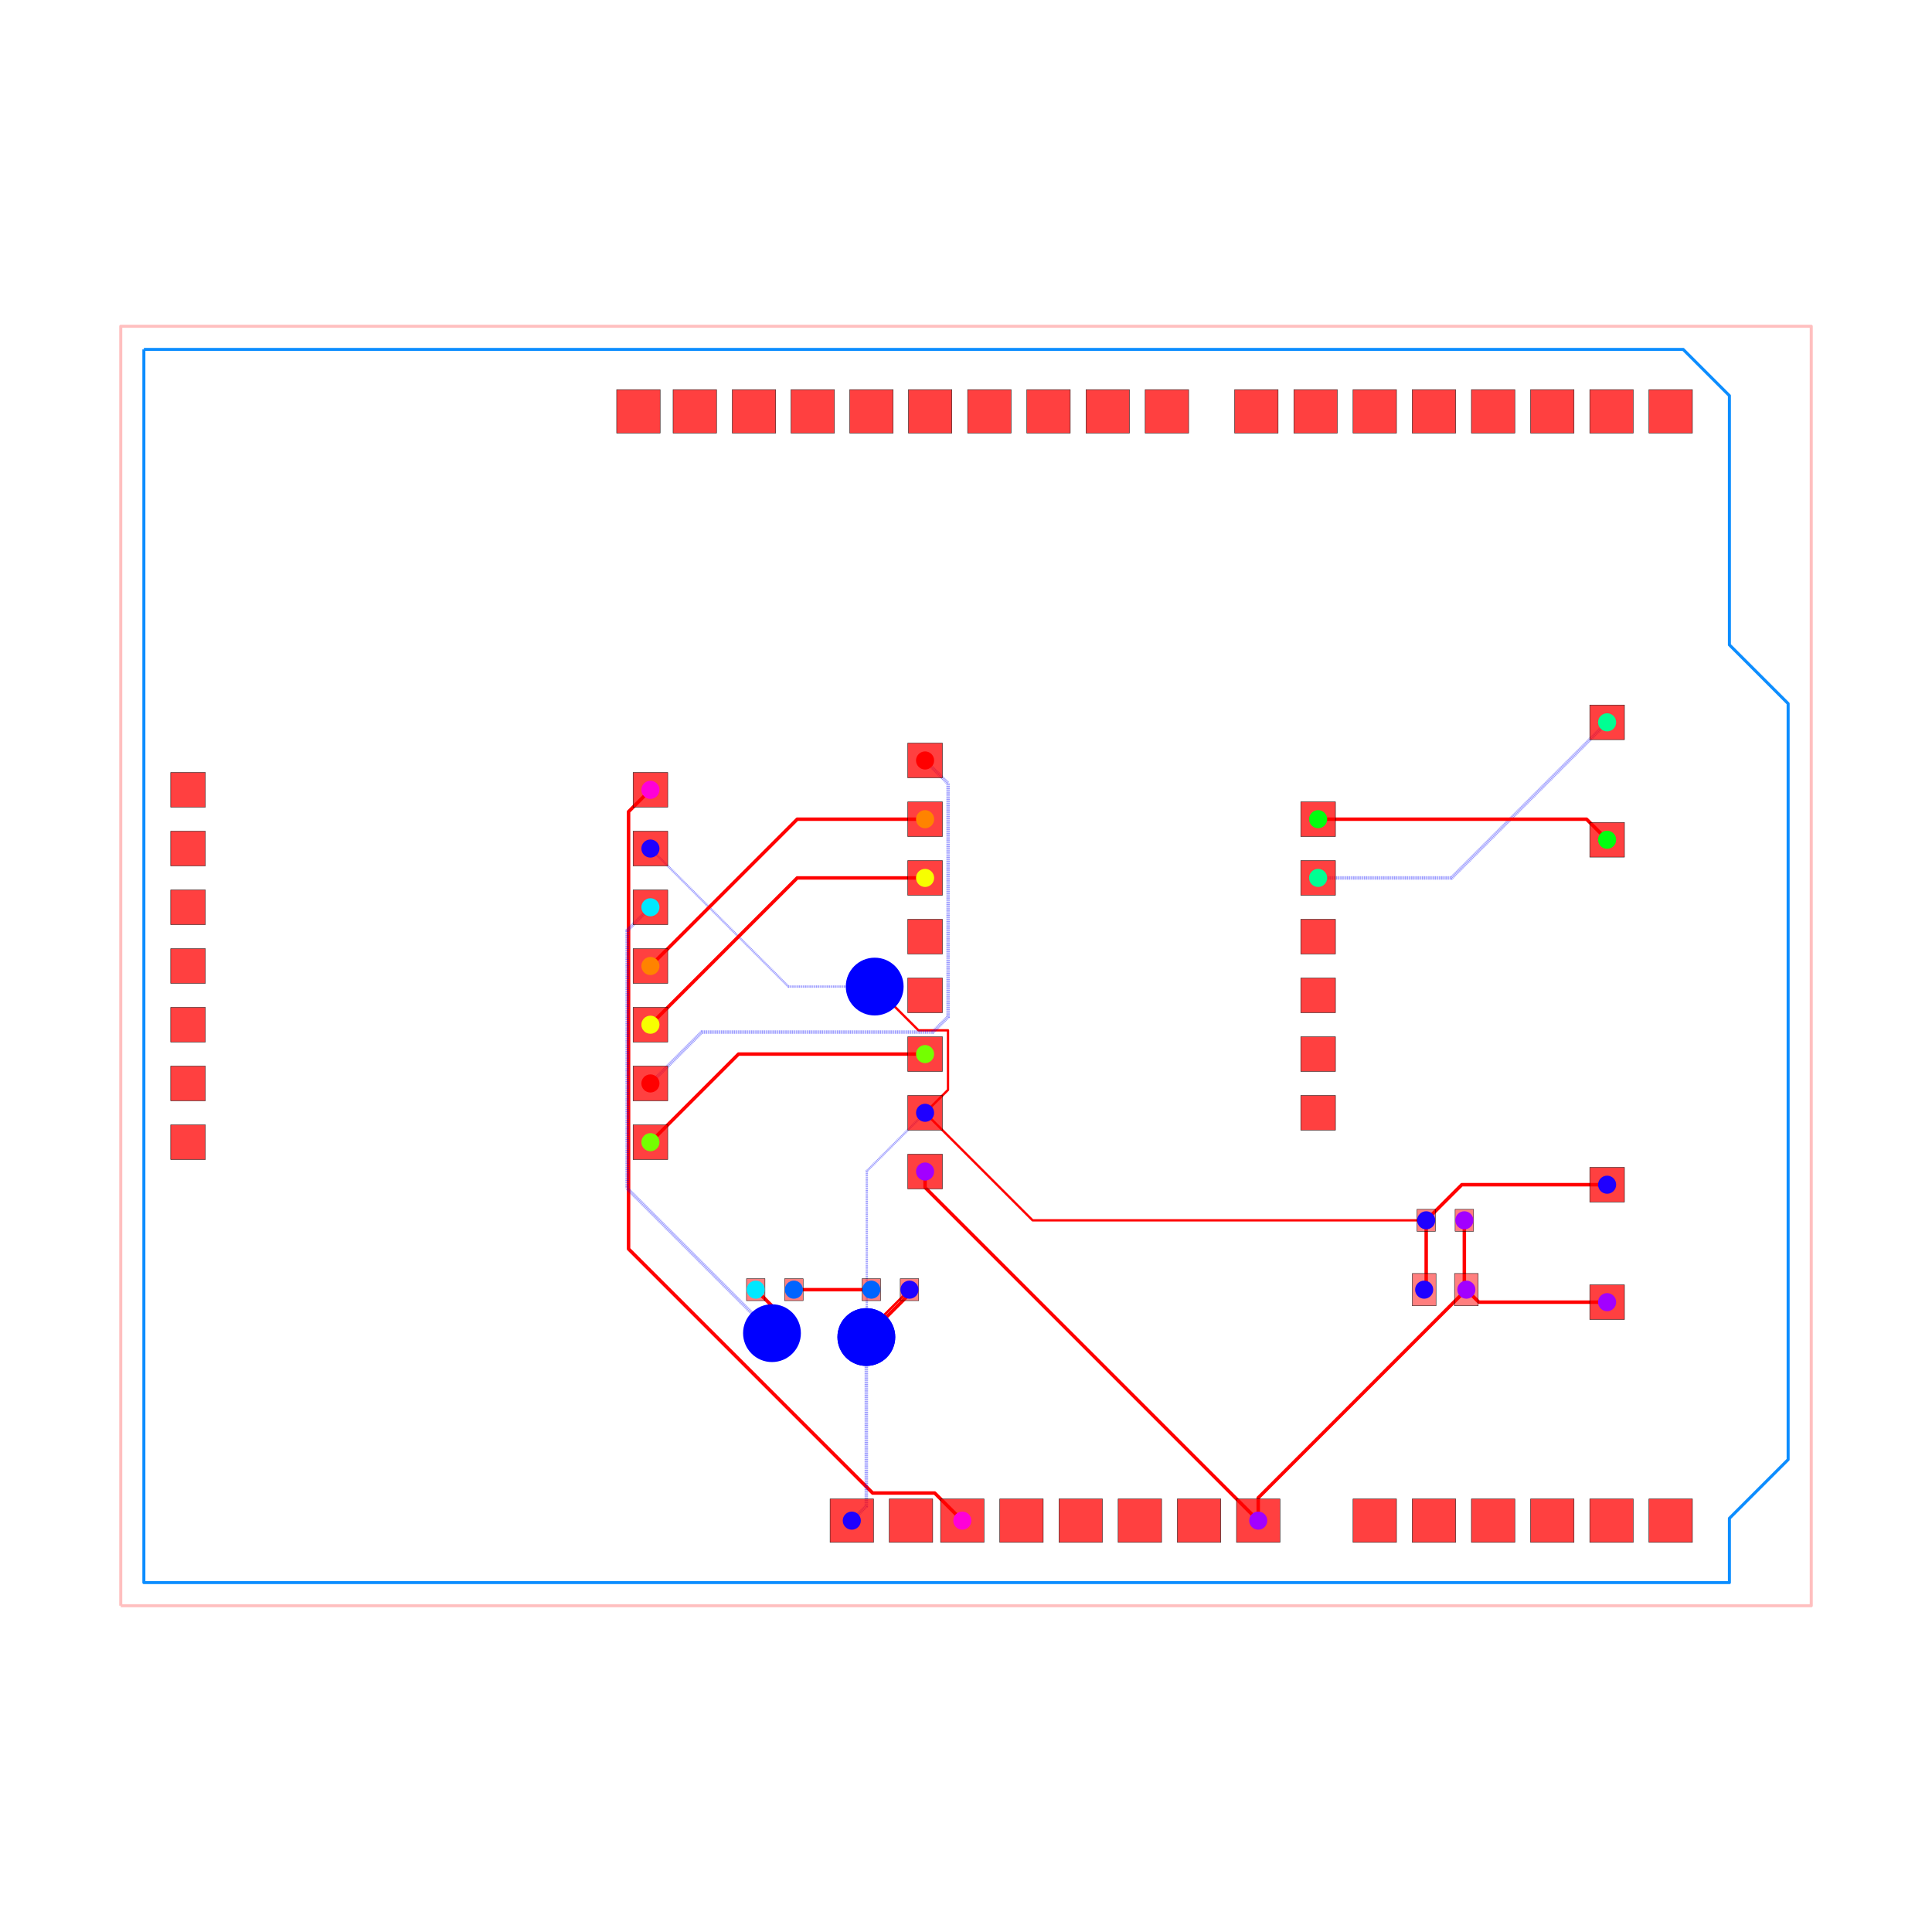
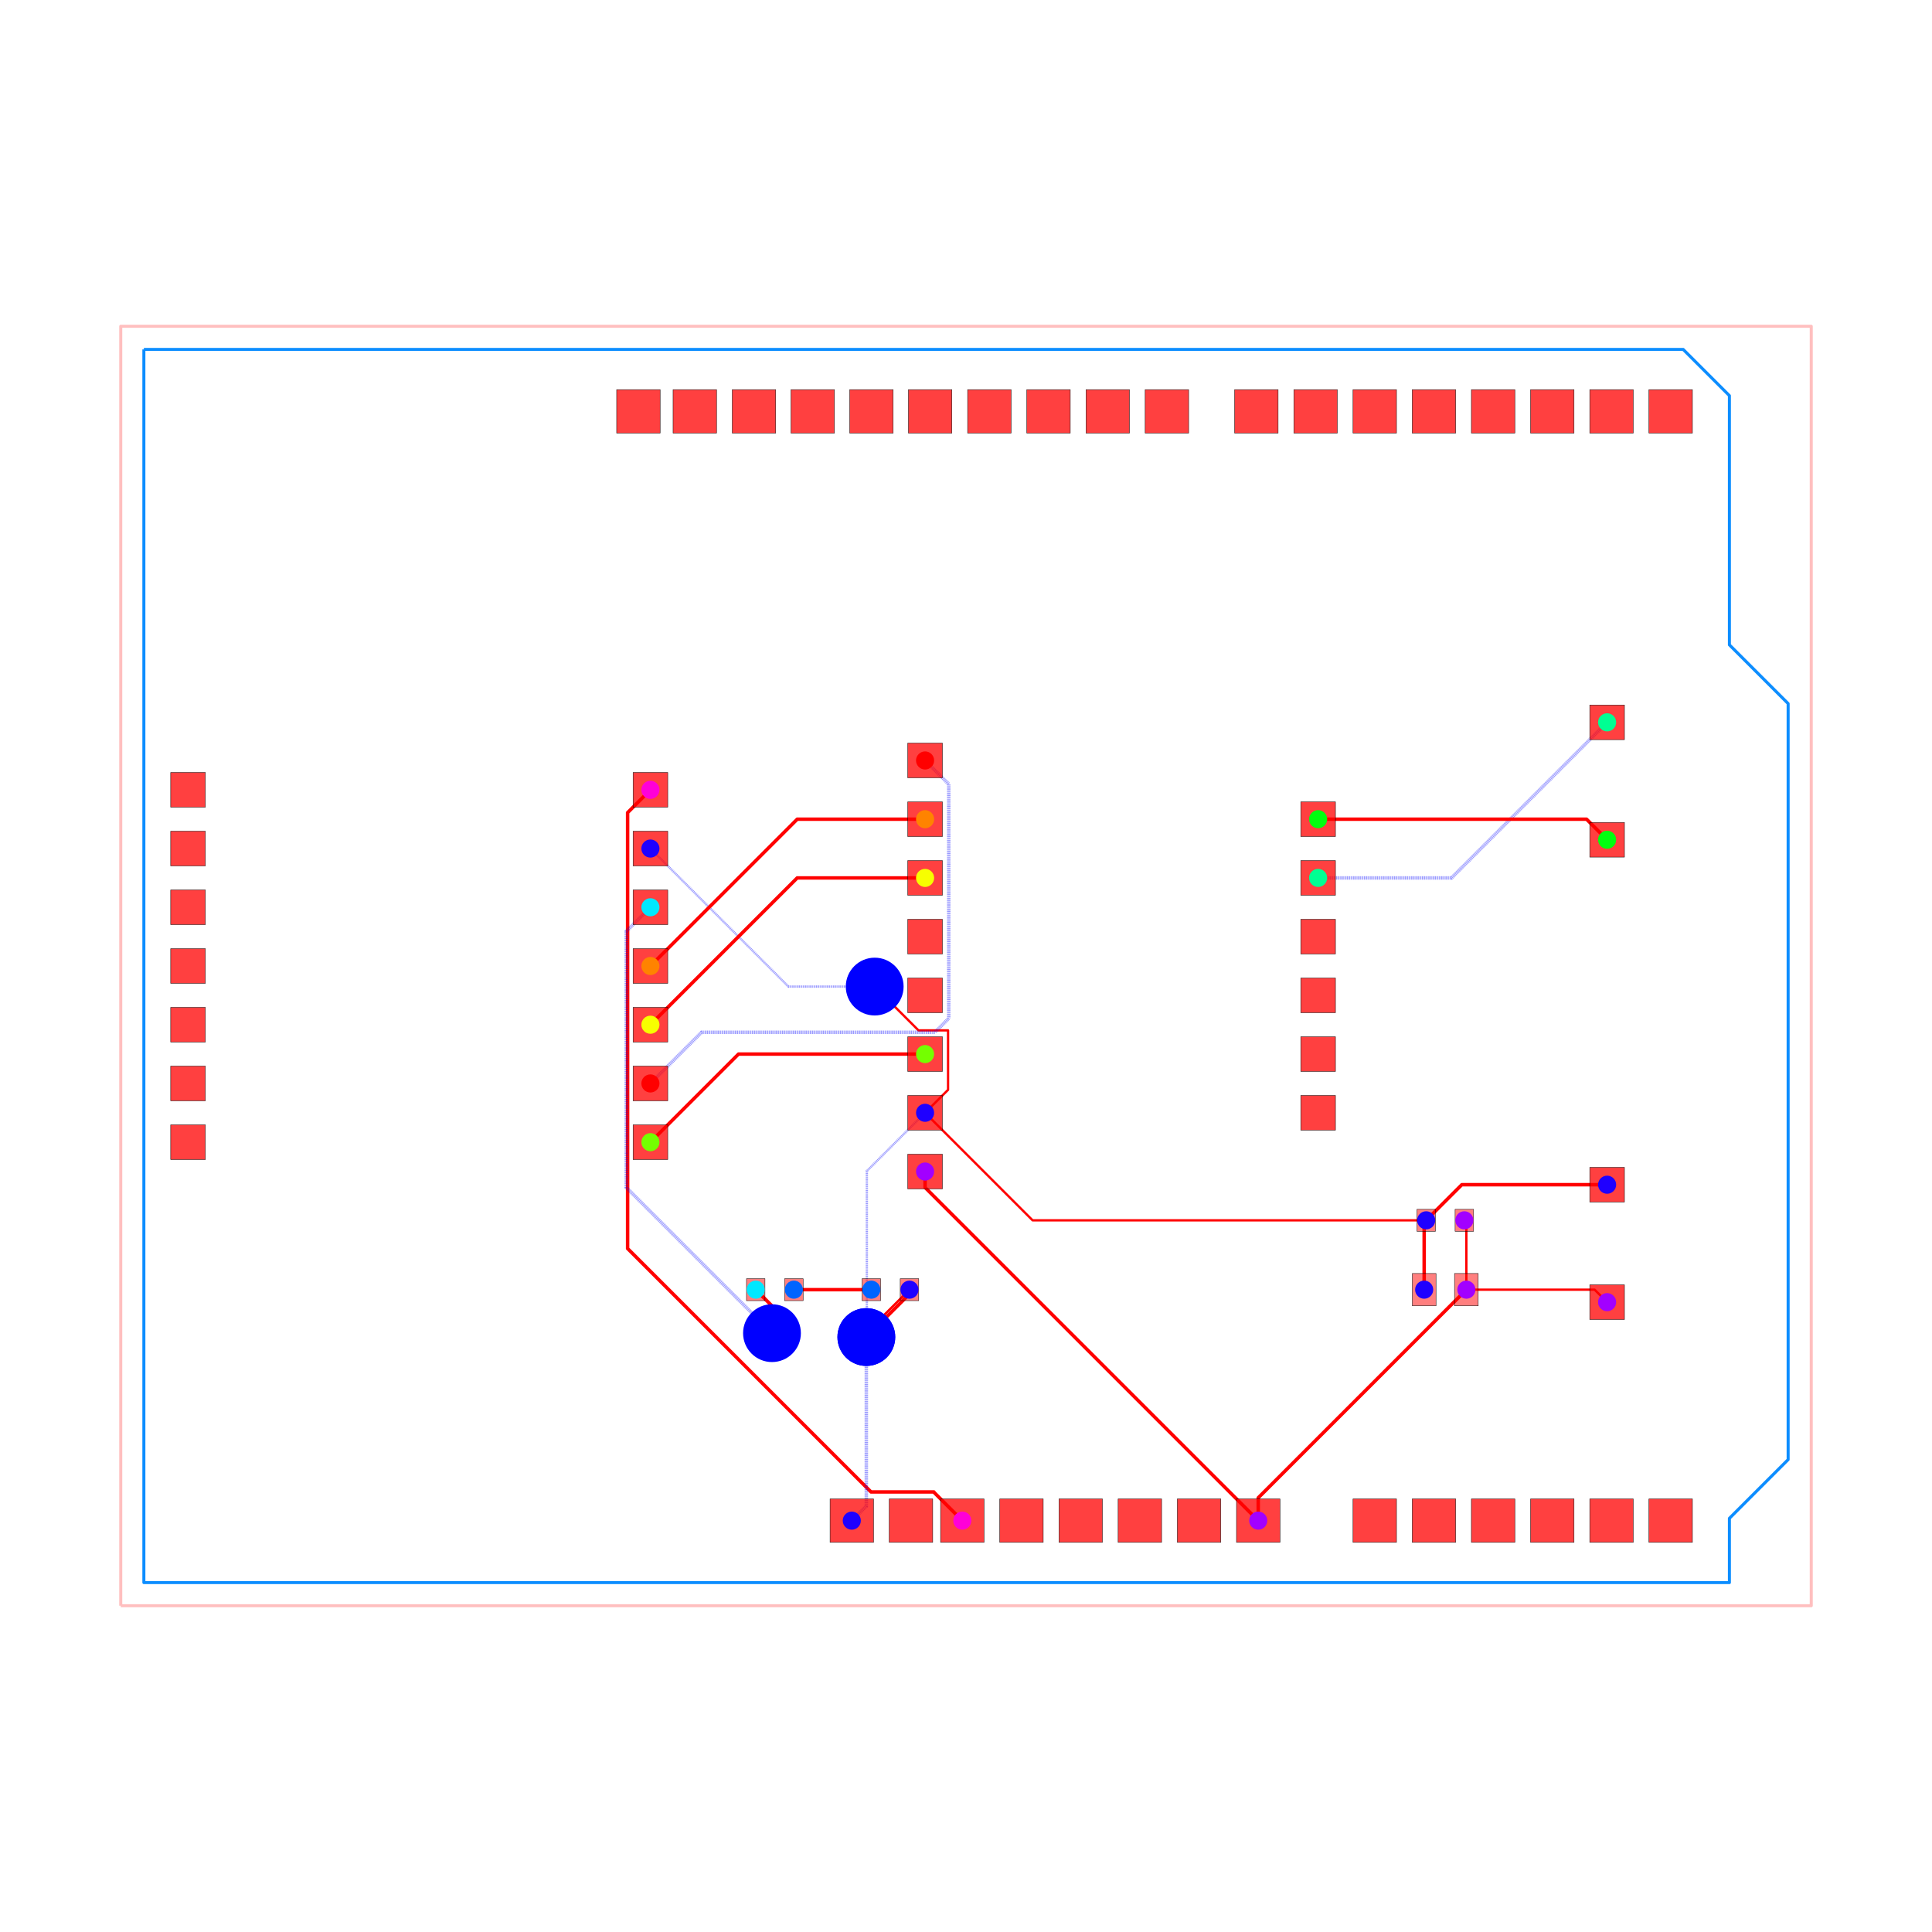
<svg xmlns="http://www.w3.org/2000/svg" width="640" height="640" viewBox="0 0 640 640">
  <rect width="100%" height="100%" fill="white" />
  <g>
    <polyline data-points="-35.29,-27.67 37.83,-27.67 37.83,27.67 -35.29,27.67 -35.29,-27.67" data-type="line" data-label="" points="40,531.915 600,531.915 600,108.085 40,108.085 40,531.915" fill="none" stroke="rgba(255,0,0,0.25)" stroke-linejoin="round" stroke-width="1px" />
  </g>
  <g>
    <polyline data-points="-34.29,26.67 32.29,26.67 34.29,24.67 34.29,13.89 36.83,11.35 36.83,-21.35 34.29,-23.89 34.29,-26.67 -34.29,-26.67 -34.29,26.67" data-type="line" data-label="" points="47.659,115.744 557.571,115.744 572.888,131.061 572.888,213.621 592.341,233.074 592.341,483.512 572.888,502.965 572.888,524.256 47.659,524.256 47.659,115.744" fill="none" stroke="rgba(0, 136, 255, 0.95)" stroke-linejoin="round" stroke-width="1px" />
  </g>
  <g>
-     <polyline data-points="-12.379999999999999,7.62 -13.325410614868979,6.6745893851310205 -13.325410614868979,-12.23829895806135 -2.76775778115708,-22.79595179177325 -0.11191092077444686,-22.79595179177325 -0.08404820822674997,-22.79595179177325 1.11,-23.99" data-type="line" data-label="" points="215.46,261.641 208.219,268.882 208.219,413.729 289.076,494.586 309.416,494.586 309.63,494.586 318.775,503.731" fill="none" stroke="red" stroke-linejoin="round" stroke-width="1.149" />
-   </g>
-   <g>
-     <polyline data-points="22.825,-11 22.825,-13.911999999999999 22.9125,-14" data-type="line" data-label="" points="485.082,404.245 485.082,426.547 485.752,427.221" fill="none" stroke="red" stroke-linejoin="round" stroke-width="1.149" />
-   </g>
-   <g>
-     <polyline data-points="29,-14.54 23.453,-14.54 22.9125,-14" data-type="line" data-label="" points="532.374,431.357 489.892,431.357 485.752,427.221" fill="none" stroke="red" stroke-linejoin="round" stroke-width="1.149" />
-   </g>
-   <g>
-     <polyline data-points="13.91,-23.99 13.91,-23.003 22.9125,-14" data-type="line" data-label="" points="416.805,503.731 416.805,496.172 485.752,427.221" fill="none" stroke="red" stroke-linejoin="round" stroke-width="1.149" />
+     <polyline data-points="-12.379999999999999,7.62 -13.366577640249265,6.6334223597507345 -13.366577640249265,-12.22124685346671 -2.8385511391680787,-22.749273354547896 -0.1180891413793822,-22.749273354547896 -0.1180891413793822,-22.761910858620617 1.11,-23.99" data-type="line" data-label="" points="215.46,261.641 207.904,269.197 207.904,413.598 288.534,494.229 309.369,494.229 309.369,494.325 318.775,503.731" fill="none" stroke="red" stroke-linejoin="round" stroke-width="1.149" />
+   </g>
+   <g>
+     <polyline data-points="22.9125,-14 22.9125,-11.087500000000002 22.825,-11" data-type="line" data-label="" points="485.752,427.221 485.752,404.915 485.082,404.245" fill="none" stroke="red" stroke-linejoin="round" stroke-width="0.766" />
+   </g>
+   <g>
+     <polyline data-points="22.9125,-14 28.46,-14 29,-14.54" data-type="line" data-label="" points="485.752,427.221 528.239,427.221 532.374,431.357" fill="none" stroke="red" stroke-linejoin="round" stroke-width="0.766" />
+   </g>
+   <g>
+     <polyline data-points="13.91,-23.99 13.91,-23.0025 22.9125,-14" data-type="line" data-label="" points="416.805,503.731 416.805,496.168 485.752,427.221" fill="none" stroke="red" stroke-linejoin="round" stroke-width="1.149" />
  </g>
  <g>
    <polyline data-points="-0.5000000000000006,-8.89 -0.5000000000000006,-9.579999999999998 13.91,-23.99" data-type="line" data-label="" points="306.444,388.085 306.444,393.37 416.805,503.731" fill="none" stroke="red" stroke-linejoin="round" stroke-width="1.149" />
  </g>
  <g>
-     <polyline data-points="21.175,-11 21.175,-13.913 21.0875,-14" data-type="line" data-label="" points="472.445,404.245 472.445,426.555 471.775,427.221" fill="none" stroke="red" stroke-linejoin="round" stroke-width="1.149" />
-   </g>
-   <g>
-     <polyline data-points="-0.5000000000000004,-6.3500000000000005 -3.020205006382661,-8.870205006382662 -3.020205006382661,-16.02820500638266 -3.041,-16.049" data-type="line" data-label="" points="306.444,368.632 287.143,387.934 287.143,442.754 286.984,442.914" fill="none" stroke="rgba(0,0,255,0.5)" stroke-linejoin="round" stroke-width="0.766" stroke-dasharray="0.2 0.2" />
+     <polyline data-points="21.0875,-14 21.0875,-11.087500000000002 21.175,-11" data-type="line" data-label="" points="471.775,427.221 471.775,404.915 472.445,404.245" fill="none" stroke="red" stroke-linejoin="round" stroke-width="1.149" />
+   </g>
+   <g>
+     <polyline data-points="-0.5000000000000004,-6.3500000000000005 -3.0183356955102276,-8.868335695510227 -3.0183356955102276,-16.026335695510227 -3.041,-16.049" data-type="line" data-label="" points="306.444,368.632 287.157,387.919 287.157,442.74 286.984,442.914" fill="none" stroke="rgba(0,0,255,0.5)" stroke-linejoin="round" stroke-width="0.766" stroke-dasharray="0.2 0.2" />
  </g>
  <g>
    <polyline data-points="-3.041,-16.049 -3.041,-15.866 -1.175,-14" data-type="line" data-label="" points="286.984,442.914 286.984,441.512 301.275,427.221" fill="none" stroke="red" stroke-linejoin="round" stroke-width="0.766" />
  </g>
  <g>
    <polyline data-points="29,-9.46 22.715,-9.46 21.175,-11" data-type="line" data-label="" points="532.374,392.451 484.24,392.451 472.445,404.245" fill="none" stroke="red" stroke-linejoin="round" stroke-width="1.149" />
  </g>
  <g>
-     <polyline data-points="-1.175,-14 -1.175,-14.185247395684726 -2.9803794759932387,-15.990626871677964 -2.9826268716779647,-15.990626871677964 -3.041,-16.049" data-type="line" data-label="" points="301.275,427.221 301.275,428.64 287.448,442.467 287.431,442.467 286.984,442.914" fill="none" stroke="red" stroke-linejoin="round" stroke-width="1.149" />
+     <polyline data-points="-1.175,-14 -1.175,-14.184637972685858 -2.980475527349192,-15.990113500035049 -2.9821135000350494,-15.990113500035049 -3.041,-16.049" data-type="line" data-label="" points="301.275,427.221 301.275,428.635 287.447,442.463 287.435,442.463 286.984,442.914" fill="none" stroke="red" stroke-linejoin="round" stroke-width="1.149" />
  </g>
  <g>
    <polyline data-points="-3.041,-16.049 -3.041,-23.360999999999997 -3.67,-23.99" data-type="line" data-label="" points="286.984,442.914 286.984,498.914 282.166,503.731" fill="none" stroke="rgba(0,0,255,0.5)" stroke-linejoin="round" stroke-width="1.149" stroke-dasharray="0.2 0.2" />
  </g>
  <g>
-     <polyline data-points="-0.5000000000000004,-6.3500000000000005 0.49138433624036537,-5.358615663759634 0.49138433624036537,-2.781384336240365 -0.7876156637596348,-2.781384336240365 -2.6146941042605105,-0.9543058957394892 -2.679,-0.89" data-type="line" data-label="" points="306.444,368.632 314.037,361.04 314.037,341.302 304.241,341.302 290.249,327.309 289.756,326.816" fill="none" stroke="red" stroke-linejoin="round" stroke-width="0.766" />
-   </g>
-   <g>
-     <polyline data-points="-2.679,-0.89 -6.410000000000001,-0.89 -12.379999999999999,5.079999999999999" data-type="line" data-label="" points="289.756,326.816 261.182,326.816 215.46,281.094" fill="none" stroke="rgba(0,0,255,0.5)" stroke-linejoin="round" stroke-width="0.766" stroke-dasharray="0.2 0.2" />
+     <polyline data-points="-0.5000000000000004,-6.3500000000000005 0.4940263072237907,-5.355973692776209 0.4940263072237907,-2.7840263072237903 -0.7858955262312002,-2.7840263072237903 -2.604205080854129,-0.9657167526008614 -2.604205080854129,-0.9647949191458708 -2.679,-0.89" data-type="line" data-label="" points="306.444,368.632 314.057,361.019 314.057,341.322 304.255,341.322 290.329,327.396 290.329,327.389 289.756,326.816" fill="none" stroke="red" stroke-linejoin="round" stroke-width="0.766" />
+   </g>
+   <g>
+     <polyline data-points="-2.679,-0.89 -6.41,-0.89 -12.379999999999999,5.079999999999999" data-type="line" data-label="" points="289.756,326.816 261.182,326.816 215.46,281.094" fill="none" stroke="rgba(0,0,255,0.5)" stroke-linejoin="round" stroke-width="0.766" stroke-dasharray="0.2 0.2" />
  </g>
  <g>
    <polyline data-points="-0.5000000000000004,-6.3500000000000005 4.149999999999999,-11 21.175,-11" data-type="line" data-label="" points="306.444,368.632 342.057,404.245 472.445,404.245" fill="none" stroke="red" stroke-linejoin="round" stroke-width="0.766" />
  </g>
  <g>
    <polyline data-points="-2.825,-14 -6.175,-14" data-type="line" data-label="" points="288.638,427.221 262.981,427.221" fill="none" stroke="red" stroke-linejoin="round" stroke-width="1.149" />
  </g>
  <g>
-     <polyline data-points="-12.379999999999999,2.54 -13.387400022025153,1.5325999779748463 -13.387400022025153,-9.542436850887782 -13.387400022025153,-9.618535536484378 -7.175755863142692,-15.830179695366839 -7.172820304633161,-15.830179695366839 -7.122,-15.881" data-type="line" data-label="" points="215.46,300.547 207.744,308.262 207.744,393.082 207.744,393.665 255.317,441.238 255.339,441.238 255.729,441.627" fill="none" stroke="rgba(0,0,255,0.5)" stroke-linejoin="round" stroke-width="1.149" stroke-dasharray="0.2 0.2" />
+     <polyline data-points="-12.379999999999999,2.54 -13.426236538384712,1.4937634616152868 -13.426236538384712,-9.526349340334118 -13.426236538384712,-9.576763461615286 -7.175385505150106,-15.827614494849893 -7.122,-15.881" data-type="line" data-label="" points="215.46,300.547 207.447,308.56 207.447,392.959 207.447,393.345 255.32,441.218 255.729,441.627" fill="none" stroke="rgba(0,0,255,0.5)" stroke-linejoin="round" stroke-width="1.149" stroke-dasharray="0.2 0.2" />
  </g>
  <g>
    <polyline data-points="-7.122,-15.881 -7.122,-14.703 -7.825,-14" data-type="line" data-label="" points="255.729,441.627 255.729,432.605 250.345,427.221" fill="none" stroke="red" stroke-linejoin="round" stroke-width="1.149" />
  </g>
  <g>
    <polyline data-points="16.5,3.8100000000000005 22.270000000000003,3.8100000000000005 29,10.54" data-type="line" data-label="" points="436.641,290.821 480.832,290.821 532.374,239.278" fill="none" stroke="rgba(0,0,255,0.5)" stroke-linejoin="round" stroke-width="1.149" stroke-dasharray="0.2 0.2" />
  </g>
  <g>
    <polyline data-points="16.5,6.35 28.11,6.35 29,5.46" data-type="line" data-label="" points="436.641,271.368 525.558,271.368 532.374,278.184" fill="none" stroke="red" stroke-linejoin="round" stroke-width="1.149" />
  </g>
  <g>
    <polyline data-points="-0.5000000000000002,-3.8100000000000005 -8.57,-3.8100000000000005 -12.379999999999999,-7.62" data-type="line" data-label="" points="306.444,349.179 244.639,349.179 215.46,378.359" fill="none" stroke="red" stroke-linejoin="round" stroke-width="1.149" />
  </g>
  <g>
-     <polyline data-points="-0.4999999999999998,3.8099999999999987 -6.030000000000002,3.8099999999999987 -12.379999999999999,-2.54" data-type="line" data-label="" points="306.444,290.821 264.092,290.821 215.46,339.453" fill="none" stroke="red" stroke-linejoin="round" stroke-width="1.149" />
-   </g>
-   <g>
-     <polyline data-points="-0.4999999999999996,6.35 -6.030000000000001,6.35 -12.379999999999999,0" data-type="line" data-label="" points="306.444,271.368 264.092,271.368 215.46,320" fill="none" stroke="red" stroke-linejoin="round" stroke-width="1.149" />
-   </g>
-   <g>
-     <polyline data-points="-0.49999999999999944,8.89 0.49592084396177016,7.894079156038231 0.49592084396177016,-2.197377028542979 -0.16486863844116506,-2.8581665109459142 -2.923338635279223,-2.8581665109459142 -10.158166510945914,-2.8581665109459142 -12.379999999999999,-5.08" data-type="line" data-label="" points="306.444,251.915 314.072,259.542 314.072,336.829 309.011,341.89 287.885,341.89 232.476,341.89 215.46,358.906" fill="none" stroke="rgba(0,0,255,0.5)" stroke-linejoin="round" stroke-width="1.149" stroke-dasharray="0.2 0.2" />
+     <polyline data-points="-0.4999999999999998,3.8099999999999987 -6.03,3.8099999999999987 -12.379999999999999,-2.54" data-type="line" data-label="" points="306.444,290.821 264.092,290.821 215.46,339.453" fill="none" stroke="red" stroke-linejoin="round" stroke-width="1.149" />
+   </g>
+   <g>
+     <polyline data-points="-0.4999999999999996,6.35 -6.029999999999999,6.35 -12.379999999999999,0" data-type="line" data-label="" points="306.444,271.368 264.092,271.368 215.46,320" fill="none" stroke="red" stroke-linejoin="round" stroke-width="1.149" />
+   </g>
+   <g>
+     <polyline data-points="-0.49999999999999944,8.89 0.5240075413560693,7.865992458643932 0.5240075413560693,-2.2659924586439306 -0.07662259365181356,-2.8666225936518135 -9.976403439569001,-2.8666225936518135 -10.166622593651812,-2.8666225936518135 -12.379999999999999,-5.08" data-type="line" data-label="" points="306.444,251.915 314.287,259.757 314.287,337.354 309.687,341.954 233.868,341.954 232.411,341.954 215.46,358.906" fill="none" stroke="rgba(0,0,255,0.5)" stroke-linejoin="round" stroke-width="1.149" stroke-dasharray="0.2 0.2" />
  </g>
  <g>
    <rect data-type="rect" data-label="top source_net_1" data-x="22.9125" data-y="-14" x="481.827" y="421.86" width="7.85" height="10.722" fill="rgba(255,0,0,0.5)" stroke="black" stroke-width="0.131" />
  </g>
  <g>
    <rect data-type="rect" data-label="top source_net_0" data-x="21.0875" data-y="-14" x="467.85" y="421.86" width="7.85" height="10.722" fill="rgba(255,0,0,0.5)" stroke="black" stroke-width="0.131" />
  </g>
  <g>
    <rect data-type="rect" data-label="top source_net_1" data-x="22.825" data-y="-11" x="482.019" y="400.607" width="6.127" height="7.276" fill="rgba(255,0,0,0.5)" stroke="black" stroke-width="0.131" />
  </g>
  <g>
    <rect data-type="rect" data-label="top source_net_0" data-x="21.175" data-y="-11" x="469.382" y="400.607" width="6.127" height="7.276" fill="rgba(255,0,0,0.5)" stroke="black" stroke-width="0.131" />
  </g>
  <g>
    <rect data-type="rect" data-label="top source_trace_20" data-x="-7.825" data-y="-14" x="247.281" y="423.583" width="6.127" height="7.276" fill="rgba(255,0,0,0.5)" stroke="black" stroke-width="0.131" />
  </g>
  <g>
    <rect data-type="rect" data-label="top source_trace_21" data-x="-6.175" data-y="-14" x="259.918" y="423.583" width="6.127" height="7.276" fill="rgba(255,0,0,0.5)" stroke="black" stroke-width="0.131" />
  </g>
  <g>
    <rect data-type="rect" data-label="top source_trace_21" data-x="-2.825" data-y="-14" x="285.574" y="423.583" width="6.127" height="7.276" fill="rgba(255,0,0,0.5)" stroke="black" stroke-width="0.131" />
  </g>
  <g>
    <rect data-type="rect" data-label="top source_net_0" data-x="-1.175" data-y="-14" x="298.211" y="423.583" width="6.127" height="7.276" fill="rgba(255,0,0,0.5)" stroke="black" stroke-width="0.131" />
  </g>
  <g>
    <rect data-type="rect" data-label="top bottom" data-x="31.75" data-y="-23.99" x="546.236" y="496.532" width="14.398" height="14.398" fill="rgba(255,0,0,0.75)" stroke="black" stroke-width="0.131" />
  </g>
  <g>
    <rect data-type="rect" data-label="top bottom" data-x="29.19" data-y="-23.99" x="526.63" y="496.532" width="14.398" height="14.398" fill="rgba(255,0,0,0.75)" stroke="black" stroke-width="0.131" />
  </g>
  <g>
    <rect data-type="rect" data-label="top bottom" data-x="26.63" data-y="-23.99" x="507.024" y="496.532" width="14.398" height="14.398" fill="rgba(255,0,0,0.75)" stroke="black" stroke-width="0.131" />
  </g>
  <g>
    <rect data-type="rect" data-label="top bottom" data-x="24.07" data-y="-23.99" x="487.418" y="496.532" width="14.398" height="14.398" fill="rgba(255,0,0,0.75)" stroke="black" stroke-width="0.131" />
  </g>
  <g>
    <rect data-type="rect" data-label="top bottom" data-x="21.51" data-y="-23.99" x="467.812" y="496.532" width="14.398" height="14.398" fill="rgba(255,0,0,0.75)" stroke="black" stroke-width="0.131" />
  </g>
  <g>
    <rect data-type="rect" data-label="top bottom" data-x="18.95" data-y="-23.99" x="448.206" y="496.532" width="14.398" height="14.398" fill="rgba(255,0,0,0.75)" stroke="black" stroke-width="0.131" />
  </g>
  <g>
    <rect data-type="rect" data-label="top source_net_1 bottom source_net_1" data-x="13.91" data-y="-23.99" x="409.606" y="496.532" width="14.398" height="14.398" fill="rgba(255,0,0,0.75)" stroke="black" stroke-width="0.131" />
  </g>
  <g>
    <rect data-type="rect" data-label="top bottom" data-x="11.35" data-y="-23.99" x="390" y="496.532" width="14.398" height="14.398" fill="rgba(255,0,0,0.75)" stroke="black" stroke-width="0.131" />
  </g>
  <g>
    <rect data-type="rect" data-label="top bottom" data-x="8.79" data-y="-23.99" x="370.394" y="496.532" width="14.398" height="14.398" fill="rgba(255,0,0,0.75)" stroke="black" stroke-width="0.131" />
  </g>
  <g>
    <rect data-type="rect" data-label="top bottom" data-x="6.23" data-y="-23.99" x="350.788" y="496.532" width="14.398" height="14.398" fill="rgba(255,0,0,0.75)" stroke="black" stroke-width="0.131" />
  </g>
  <g>
    <rect data-type="rect" data-label="top bottom" data-x="3.67" data-y="-23.99" x="331.182" y="496.532" width="14.398" height="14.398" fill="rgba(255,0,0,0.75)" stroke="black" stroke-width="0.131" />
  </g>
  <g>
    <rect data-type="rect" data-label="top source_net_2 bottom source_net_2" data-x="1.11" data-y="-23.99" x="311.575" y="496.532" width="14.398" height="14.398" fill="rgba(255,0,0,0.75)" stroke="black" stroke-width="0.131" />
  </g>
  <g>
    <rect data-type="rect" data-label="top bottom" data-x="-1.11" data-y="-23.99" x="294.573" y="496.532" width="14.398" height="14.398" fill="rgba(255,0,0,0.75)" stroke="black" stroke-width="0.131" />
  </g>
  <g>
    <rect data-type="rect" data-label="top source_net_0 bottom source_net_0" data-x="-3.67" data-y="-23.99" x="274.967" y="496.532" width="14.398" height="14.398" fill="rgba(255,0,0,0.75)" stroke="black" stroke-width="0.131" />
  </g>
  <g>
    <rect data-type="rect" data-label="top bottom" data-x="31.75" data-y="23.99" x="546.236" y="129.07" width="14.398" height="14.398" fill="rgba(255,0,0,0.75)" stroke="black" stroke-width="0.131" />
  </g>
  <g>
    <rect data-type="rect" data-label="top bottom" data-x="29.19" data-y="23.99" x="526.63" y="129.07" width="14.398" height="14.398" fill="rgba(255,0,0,0.75)" stroke="black" stroke-width="0.131" />
  </g>
  <g>
    <rect data-type="rect" data-label="top bottom" data-x="26.63" data-y="23.99" x="507.024" y="129.07" width="14.398" height="14.398" fill="rgba(255,0,0,0.75)" stroke="black" stroke-width="0.131" />
  </g>
  <g>
    <rect data-type="rect" data-label="top bottom" data-x="24.07" data-y="23.99" x="487.418" y="129.07" width="14.398" height="14.398" fill="rgba(255,0,0,0.75)" stroke="black" stroke-width="0.131" />
  </g>
  <g>
    <rect data-type="rect" data-label="top bottom" data-x="21.51" data-y="23.99" x="467.812" y="129.07" width="14.398" height="14.398" fill="rgba(255,0,0,0.75)" stroke="black" stroke-width="0.131" />
  </g>
  <g>
    <rect data-type="rect" data-label="top bottom" data-x="18.95" data-y="23.99" x="448.206" y="129.07" width="14.398" height="14.398" fill="rgba(255,0,0,0.75)" stroke="black" stroke-width="0.131" />
  </g>
  <g>
    <rect data-type="rect" data-label="top bottom" data-x="16.39" data-y="23.99" x="428.6" y="129.07" width="14.398" height="14.398" fill="rgba(255,0,0,0.75)" stroke="black" stroke-width="0.131" />
  </g>
  <g>
    <rect data-type="rect" data-label="top bottom" data-x="13.83" data-y="23.99" x="408.993" y="129.07" width="14.398" height="14.398" fill="rgba(255,0,0,0.75)" stroke="black" stroke-width="0.131" />
  </g>
  <g>
    <rect data-type="rect" data-label="top bottom" data-x="9.96" data-y="23.99" x="379.354" y="129.07" width="14.398" height="14.398" fill="rgba(255,0,0,0.75)" stroke="black" stroke-width="0.131" />
  </g>
  <g>
    <rect data-type="rect" data-label="top bottom" data-x="7.4" data-y="23.99" x="359.748" y="129.07" width="14.398" height="14.398" fill="rgba(255,0,0,0.75)" stroke="black" stroke-width="0.131" />
  </g>
  <g>
    <rect data-type="rect" data-label="top bottom" data-x="4.84" data-y="23.99" x="340.142" y="129.07" width="14.398" height="14.398" fill="rgba(255,0,0,0.75)" stroke="black" stroke-width="0.131" />
  </g>
  <g>
    <rect data-type="rect" data-label="top bottom" data-x="2.28" data-y="23.99" x="320.536" y="129.07" width="14.398" height="14.398" fill="rgba(255,0,0,0.75)" stroke="black" stroke-width="0.131" />
  </g>
  <g>
    <rect data-type="rect" data-label="top bottom" data-x="-0.28" data-y="23.99" x="300.93" y="129.07" width="14.398" height="14.398" fill="rgba(255,0,0,0.75)" stroke="black" stroke-width="0.131" />
  </g>
  <g>
    <rect data-type="rect" data-label="top bottom" data-x="-2.82" data-y="23.99" x="281.477" y="129.07" width="14.398" height="14.398" fill="rgba(255,0,0,0.75)" stroke="black" stroke-width="0.131" />
  </g>
  <g>
    <rect data-type="rect" data-label="top bottom" data-x="-5.36" data-y="23.99" x="262.024" y="129.07" width="14.398" height="14.398" fill="rgba(255,0,0,0.75)" stroke="black" stroke-width="0.131" />
  </g>
  <g>
    <rect data-type="rect" data-label="top bottom" data-x="-7.9" data-y="23.99" x="242.571" y="129.07" width="14.398" height="14.398" fill="rgba(255,0,0,0.75)" stroke="black" stroke-width="0.131" />
  </g>
  <g>
    <rect data-type="rect" data-label="top bottom" data-x="-10.46" data-y="23.99" x="222.965" y="129.07" width="14.398" height="14.398" fill="rgba(255,0,0,0.75)" stroke="black" stroke-width="0.131" />
  </g>
  <g>
    <rect data-type="rect" data-label="top bottom" data-x="-12.9" data-y="23.99" x="204.278" y="129.07" width="14.398" height="14.398" fill="rgba(255,0,0,0.75)" stroke="black" stroke-width="0.131" />
  </g>
  <g>
    <rect data-type="rect" data-label="top bottom" data-x="-32.379999999999995" data-y="-7.62" x="56.543" y="372.615" width="11.488" height="11.488" fill="rgba(255,0,0,0.75)" stroke="black" stroke-width="0.131" />
  </g>
  <g>
    <rect data-type="rect" data-label="top bottom" data-x="-32.379999999999995" data-y="-5.08" x="56.543" y="353.162" width="11.488" height="11.488" fill="rgba(255,0,0,0.75)" stroke="black" stroke-width="0.131" />
  </g>
  <g>
    <rect data-type="rect" data-label="top bottom" data-x="-32.379999999999995" data-y="-2.54" x="56.543" y="333.709" width="11.488" height="11.488" fill="rgba(255,0,0,0.75)" stroke="black" stroke-width="0.131" />
  </g>
  <g>
    <rect data-type="rect" data-label="top bottom" data-x="-32.379999999999995" data-y="0" x="56.543" y="314.256" width="11.488" height="11.488" fill="rgba(255,0,0,0.75)" stroke="black" stroke-width="0.131" />
  </g>
  <g>
    <rect data-type="rect" data-label="top bottom" data-x="-32.379999999999995" data-y="2.54" x="56.543" y="294.803" width="11.488" height="11.488" fill="rgba(255,0,0,0.75)" stroke="black" stroke-width="0.131" />
  </g>
  <g>
    <rect data-type="rect" data-label="top bottom" data-x="-32.379999999999995" data-y="5.079999999999999" x="56.543" y="275.35" width="11.488" height="11.488" fill="rgba(255,0,0,0.75)" stroke="black" stroke-width="0.131" />
  </g>
  <g>
    <rect data-type="rect" data-label="top bottom" data-x="-32.379999999999995" data-y="7.62" x="56.543" y="255.897" width="11.488" height="11.488" fill="rgba(255,0,0,0.75)" stroke="black" stroke-width="0.131" />
  </g>
  <g>
    <rect data-type="rect" data-label="top source_trace_6 bottom source_trace_6" data-x="-12.379999999999999" data-y="-7.62" x="209.716" y="372.615" width="11.488" height="11.488" fill="rgba(255,0,0,0.75)" stroke="black" stroke-width="0.131" />
  </g>
  <g>
    <rect data-type="rect" data-label="top source_trace_3 bottom source_trace_3" data-x="-12.379999999999999" data-y="-5.08" x="209.716" y="353.162" width="11.488" height="11.488" fill="rgba(255,0,0,0.75)" stroke="black" stroke-width="0.131" />
  </g>
  <g>
    <rect data-type="rect" data-label="top source_trace_5 bottom source_trace_5" data-x="-12.379999999999999" data-y="-2.54" x="209.716" y="333.709" width="11.488" height="11.488" fill="rgba(255,0,0,0.75)" stroke="black" stroke-width="0.131" />
  </g>
  <g>
    <rect data-type="rect" data-label="top source_trace_4 bottom source_trace_4" data-x="-12.379999999999999" data-y="0" x="209.716" y="314.256" width="11.488" height="11.488" fill="rgba(255,0,0,0.75)" stroke="black" stroke-width="0.131" />
  </g>
  <g>
    <rect data-type="rect" data-label="top source_trace_20 bottom source_trace_20" data-x="-12.379999999999999" data-y="2.54" x="209.716" y="294.803" width="11.488" height="11.488" fill="rgba(255,0,0,0.75)" stroke="black" stroke-width="0.131" />
  </g>
  <g>
    <rect data-type="rect" data-label="top source_net_0 bottom source_net_0" data-x="-12.379999999999999" data-y="5.079999999999999" x="209.716" y="275.35" width="11.488" height="11.488" fill="rgba(255,0,0,0.75)" stroke="black" stroke-width="0.131" />
  </g>
  <g>
    <rect data-type="rect" data-label="top source_net_2 bottom source_net_2" data-x="-12.379999999999999" data-y="7.62" x="209.716" y="255.897" width="11.488" height="11.488" fill="rgba(255,0,0,0.75)" stroke="black" stroke-width="0.131" />
  </g>
  <g>
    <rect data-type="rect" data-label="top source_net_1 bottom source_net_1" data-x="-0.5000000000000006" data-y="-8.89" x="300.7" y="382.341" width="11.488" height="11.488" fill="rgba(255,0,0,0.75)" stroke="black" stroke-width="0.131" />
  </g>
  <g>
    <rect data-type="rect" data-label="top source_net_0 bottom source_net_0" data-x="-0.5000000000000004" data-y="-6.3500000000000005" x="300.7" y="362.888" width="11.488" height="11.488" fill="rgba(255,0,0,0.75)" stroke="black" stroke-width="0.131" />
  </g>
  <g>
    <rect data-type="rect" data-label="top source_trace_6 bottom source_trace_6" data-x="-0.5000000000000002" data-y="-3.8100000000000005" x="300.7" y="343.435" width="11.488" height="11.488" fill="rgba(255,0,0,0.75)" stroke="black" stroke-width="0.131" />
  </g>
  <g>
    <rect data-type="rect" data-label="top bottom" data-x="-0.5000000000000001" data-y="-1.2700000000000005" x="300.7" y="323.982" width="11.488" height="11.488" fill="rgba(255,0,0,0.75)" stroke="black" stroke-width="0.131" />
  </g>
  <g>
    <rect data-type="rect" data-label="top bottom" data-x="-0.49999999999999994" data-y="1.2699999999999996" x="300.7" y="304.53" width="11.488" height="11.488" fill="rgba(255,0,0,0.75)" stroke="black" stroke-width="0.131" />
  </g>
  <g>
    <rect data-type="rect" data-label="top source_trace_5 bottom source_trace_5" data-x="-0.4999999999999998" data-y="3.8099999999999987" x="300.7" y="285.077" width="11.488" height="11.488" fill="rgba(255,0,0,0.75)" stroke="black" stroke-width="0.131" />
  </g>
  <g>
    <rect data-type="rect" data-label="top source_trace_4 bottom source_trace_4" data-x="-0.4999999999999996" data-y="6.35" x="300.7" y="265.624" width="11.488" height="11.488" fill="rgba(255,0,0,0.75)" stroke="black" stroke-width="0.131" />
  </g>
  <g>
    <rect data-type="rect" data-label="top source_trace_3 bottom source_trace_3" data-x="-0.49999999999999944" data-y="8.89" x="300.7" y="246.171" width="11.488" height="11.488" fill="rgba(255,0,0,0.75)" stroke="black" stroke-width="0.131" />
  </g>
  <g>
    <rect data-type="rect" data-label="top bottom" data-x="16.5" data-y="-6.35" x="430.897" y="362.888" width="11.488" height="11.488" fill="rgba(255,0,0,0.75)" stroke="black" stroke-width="0.131" />
  </g>
  <g>
    <rect data-type="rect" data-label="top bottom" data-x="16.5" data-y="-3.8099999999999996" x="430.897" y="343.435" width="11.488" height="11.488" fill="rgba(255,0,0,0.75)" stroke="black" stroke-width="0.131" />
  </g>
  <g>
    <rect data-type="rect" data-label="top bottom" data-x="16.5" data-y="-1.2699999999999996" x="430.897" y="323.982" width="11.488" height="11.488" fill="rgba(255,0,0,0.75)" stroke="black" stroke-width="0.131" />
  </g>
  <g>
    <rect data-type="rect" data-label="top bottom" data-x="16.5" data-y="1.2700000000000005" x="430.897" y="304.53" width="11.488" height="11.488" fill="rgba(255,0,0,0.75)" stroke="black" stroke-width="0.131" />
  </g>
  <g>
    <rect data-type="rect" data-label="top source_trace_19 bottom source_trace_19" data-x="16.5" data-y="3.8100000000000005" x="430.897" y="285.077" width="11.488" height="11.488" fill="rgba(255,0,0,0.75)" stroke="black" stroke-width="0.131" />
  </g>
  <g>
    <rect data-type="rect" data-label="top source_trace_18 bottom source_trace_18" data-x="16.5" data-y="6.35" x="430.897" y="265.624" width="11.488" height="11.488" fill="rgba(255,0,0,0.75)" stroke="black" stroke-width="0.131" />
  </g>
  <g>
    <rect data-type="rect" data-label="top source_net_1 bottom source_net_1" data-x="29" data-y="-14.54" x="526.63" y="425.613" width="11.488" height="11.488" fill="rgba(255,0,0,0.75)" stroke="black" stroke-width="0.131" />
  </g>
  <g>
    <rect data-type="rect" data-label="top source_net_0 bottom source_net_0" data-x="29" data-y="-9.46" x="526.63" y="386.707" width="11.488" height="11.488" fill="rgba(255,0,0,0.75)" stroke="black" stroke-width="0.131" />
  </g>
  <g>
    <rect data-type="rect" data-label="top source_trace_18 bottom source_trace_18" data-x="29" data-y="5.46" x="526.63" y="272.44" width="11.488" height="11.488" fill="rgba(255,0,0,0.75)" stroke="black" stroke-width="0.131" />
  </g>
  <g>
    <rect data-type="rect" data-label="top source_trace_19 bottom source_trace_19" data-x="29" data-y="10.54" x="526.63" y="233.534" width="11.488" height="11.488" fill="rgba(255,0,0,0.75)" stroke="black" stroke-width="0.131" />
  </g>
  <circle data-type="circle" data-label="" data-x="-3.041" data-y="-16.049" cx="286.984" cy="442.914" r="9.573" fill="blue" stroke="none" stroke-width="0.131" />
  <circle data-type="circle" data-label="" data-x="-3.041" data-y="-16.049" cx="286.984" cy="442.914" r="9.573" fill="blue" stroke="none" stroke-width="0.131" />
  <circle data-type="circle" data-label="" data-x="-2.679" data-y="-0.89" cx="289.756" cy="326.816" r="9.573" fill="blue" stroke="none" stroke-width="0.131" />
  <circle data-type="circle" data-label="" data-x="-7.122" data-y="-15.881" cx="255.729" cy="441.627" r="9.573" fill="blue" stroke="none" stroke-width="0.131" />
  <g>
    <circle data-type="point" data-label="source_trace_3 source_trace_3 top" data-x="-12.379999999999999" data-y="-5.08" cx="215.46" cy="358.906" r="3" fill="hsl(0, 100%, 50%)" />
  </g>
  <g>
    <circle data-type="point" data-label="source_trace_3 source_trace_3 top" data-x="-0.49999999999999944" data-y="8.89" cx="306.444" cy="251.915" r="3" fill="hsl(0, 100%, 50%)" />
  </g>
  <g>
    <circle data-type="point" data-label="source_trace_4 source_trace_4 top" data-x="-12.379999999999999" data-y="0" cx="215.46" cy="320" r="3" fill="hsl(30.909, 100%, 50%)" />
  </g>
  <g>
    <circle data-type="point" data-label="source_trace_4 source_trace_4 top" data-x="-0.4999999999999996" data-y="6.35" cx="306.444" cy="271.368" r="3" fill="hsl(30.909, 100%, 50%)" />
  </g>
  <g>
    <circle data-type="point" data-label="source_trace_5 source_trace_5 top" data-x="-12.379999999999999" data-y="-2.54" cx="215.46" cy="339.453" r="3" fill="hsl(61.818, 100%, 50%)" />
  </g>
  <g>
    <circle data-type="point" data-label="source_trace_5 source_trace_5 top" data-x="-0.4999999999999998" data-y="3.8099999999999987" cx="306.444" cy="290.821" r="3" fill="hsl(61.818, 100%, 50%)" />
  </g>
  <g>
    <circle data-type="point" data-label="source_trace_6 source_trace_6 top" data-x="-12.379999999999999" data-y="-7.62" cx="215.46" cy="378.359" r="3" fill="hsl(92.727, 100%, 50%)" />
  </g>
  <g>
    <circle data-type="point" data-label="source_trace_6 source_trace_6 top" data-x="-0.5000000000000002" data-y="-3.8100000000000005" cx="306.444" cy="349.179" r="3" fill="hsl(92.727, 100%, 50%)" />
  </g>
  <g>
    <circle data-type="point" data-label="source_trace_18 source_trace_18 top" data-x="29" data-y="5.46" cx="532.374" cy="278.184" r="3" fill="hsl(123.636, 100%, 50%)" />
  </g>
  <g>
    <circle data-type="point" data-label="source_trace_18 source_trace_18 top" data-x="16.5" data-y="6.35" cx="436.641" cy="271.368" r="3" fill="hsl(123.636, 100%, 50%)" />
  </g>
  <g>
    <circle data-type="point" data-label="source_trace_19 source_trace_19 top" data-x="29" data-y="10.54" cx="532.374" cy="239.278" r="3" fill="hsl(154.545, 100%, 50%)" />
  </g>
  <g>
    <circle data-type="point" data-label="source_trace_19 source_trace_19 top" data-x="16.5" data-y="3.8100000000000005" cx="436.641" cy="290.821" r="3" fill="hsl(154.545, 100%, 50%)" />
  </g>
  <g>
    <circle data-type="point" data-label="source_trace_20 source_trace_20 top" data-x="-12.379999999999999" data-y="2.54" cx="215.46" cy="300.547" r="3" fill="hsl(185.455, 100%, 50%)" />
  </g>
  <g>
    <circle data-type="point" data-label="source_trace_20 source_trace_20 top" data-x="-7.825" data-y="-14" cx="250.345" cy="427.221" r="3" fill="hsl(185.455, 100%, 50%)" />
  </g>
  <g>
    <circle data-type="point" data-label="source_trace_21 source_trace_21 top" data-x="-6.175" data-y="-14" cx="262.981" cy="427.221" r="3" fill="hsl(216.364, 100%, 50%)" />
  </g>
  <g>
    <circle data-type="point" data-label="source_trace_21 source_trace_21 top" data-x="-2.825" data-y="-14" cx="288.638" cy="427.221" r="3" fill="hsl(216.364, 100%, 50%)" />
  </g>
  <g>
    <circle data-type="point" data-label="source_net_0 source_net_0 top" data-x="-3.67" data-y="-23.99" cx="282.166" cy="503.731" r="3" fill="hsl(247.273, 100%, 50%)" />
  </g>
  <g>
    <circle data-type="point" data-label="source_net_0 source_net_0 top" data-x="-12.379999999999999" data-y="5.079999999999999" cx="215.46" cy="281.094" r="3" fill="hsl(247.273, 100%, 50%)" />
  </g>
  <g>
    <circle data-type="point" data-label="source_net_0 source_net_0 top" data-x="-0.5000000000000004" data-y="-6.3500000000000005" cx="306.444" cy="368.632" r="3" fill="hsl(247.273, 100%, 50%)" />
  </g>
  <g>
    <circle data-type="point" data-label="source_net_0 source_net_0 top" data-x="29" data-y="-9.46" cx="532.374" cy="392.451" r="3" fill="hsl(247.273, 100%, 50%)" />
  </g>
  <g>
    <circle data-type="point" data-label="source_net_0 source_net_0 top" data-x="21.0875" data-y="-14" cx="471.775" cy="427.221" r="3" fill="hsl(247.273, 100%, 50%)" />
  </g>
  <g>
    <circle data-type="point" data-label="source_net_0 source_net_0 top" data-x="21.175" data-y="-11" cx="472.445" cy="404.245" r="3" fill="hsl(247.273, 100%, 50%)" />
  </g>
  <g>
    <circle data-type="point" data-label="source_net_0 source_net_0 top" data-x="-1.175" data-y="-14" cx="301.275" cy="427.221" r="3" fill="hsl(247.273, 100%, 50%)" />
  </g>
  <g>
    <circle data-type="point" data-label="source_net_1 source_net_1 top" data-x="13.91" data-y="-23.99" cx="416.805" cy="503.731" r="3" fill="hsl(278.182, 100%, 50%)" />
  </g>
  <g>
    <circle data-type="point" data-label="source_net_1 source_net_1 top" data-x="29" data-y="-14.54" cx="532.374" cy="431.357" r="3" fill="hsl(278.182, 100%, 50%)" />
  </g>
  <g>
    <circle data-type="point" data-label="source_net_1 source_net_1 top" data-x="-0.5000000000000006" data-y="-8.89" cx="306.444" cy="388.085" r="3" fill="hsl(278.182, 100%, 50%)" />
  </g>
  <g>
    <circle data-type="point" data-label="source_net_1 source_net_1 top" data-x="22.9125" data-y="-14" cx="485.752" cy="427.221" r="3" fill="hsl(278.182, 100%, 50%)" />
  </g>
  <g>
    <circle data-type="point" data-label="source_net_1 source_net_1 top" data-x="22.825" data-y="-11" cx="485.082" cy="404.245" r="3" fill="hsl(278.182, 100%, 50%)" />
  </g>
  <g>
    <circle data-type="point" data-label="source_net_2 source_net_2 top" data-x="1.11" data-y="-23.99" cx="318.775" cy="503.731" r="3" fill="hsl(309.091, 100%, 50%)" />
  </g>
  <g>
    <circle data-type="point" data-label="source_net_2 source_net_2 top" data-x="-12.379999999999999" data-y="7.62" cx="215.46" cy="261.641" r="3" fill="hsl(309.091, 100%, 50%)" />
  </g>
  <g id="crosshair" style="display: none">
    <line id="crosshair-h" y1="0" y2="640" stroke="#666" stroke-width="0.5" />
    <line id="crosshair-v" x1="0" x2="640" stroke="#666" stroke-width="0.5" />
    <text id="coordinates" font-family="monospace" font-size="12" fill="#666" />
  </g>
</svg>
